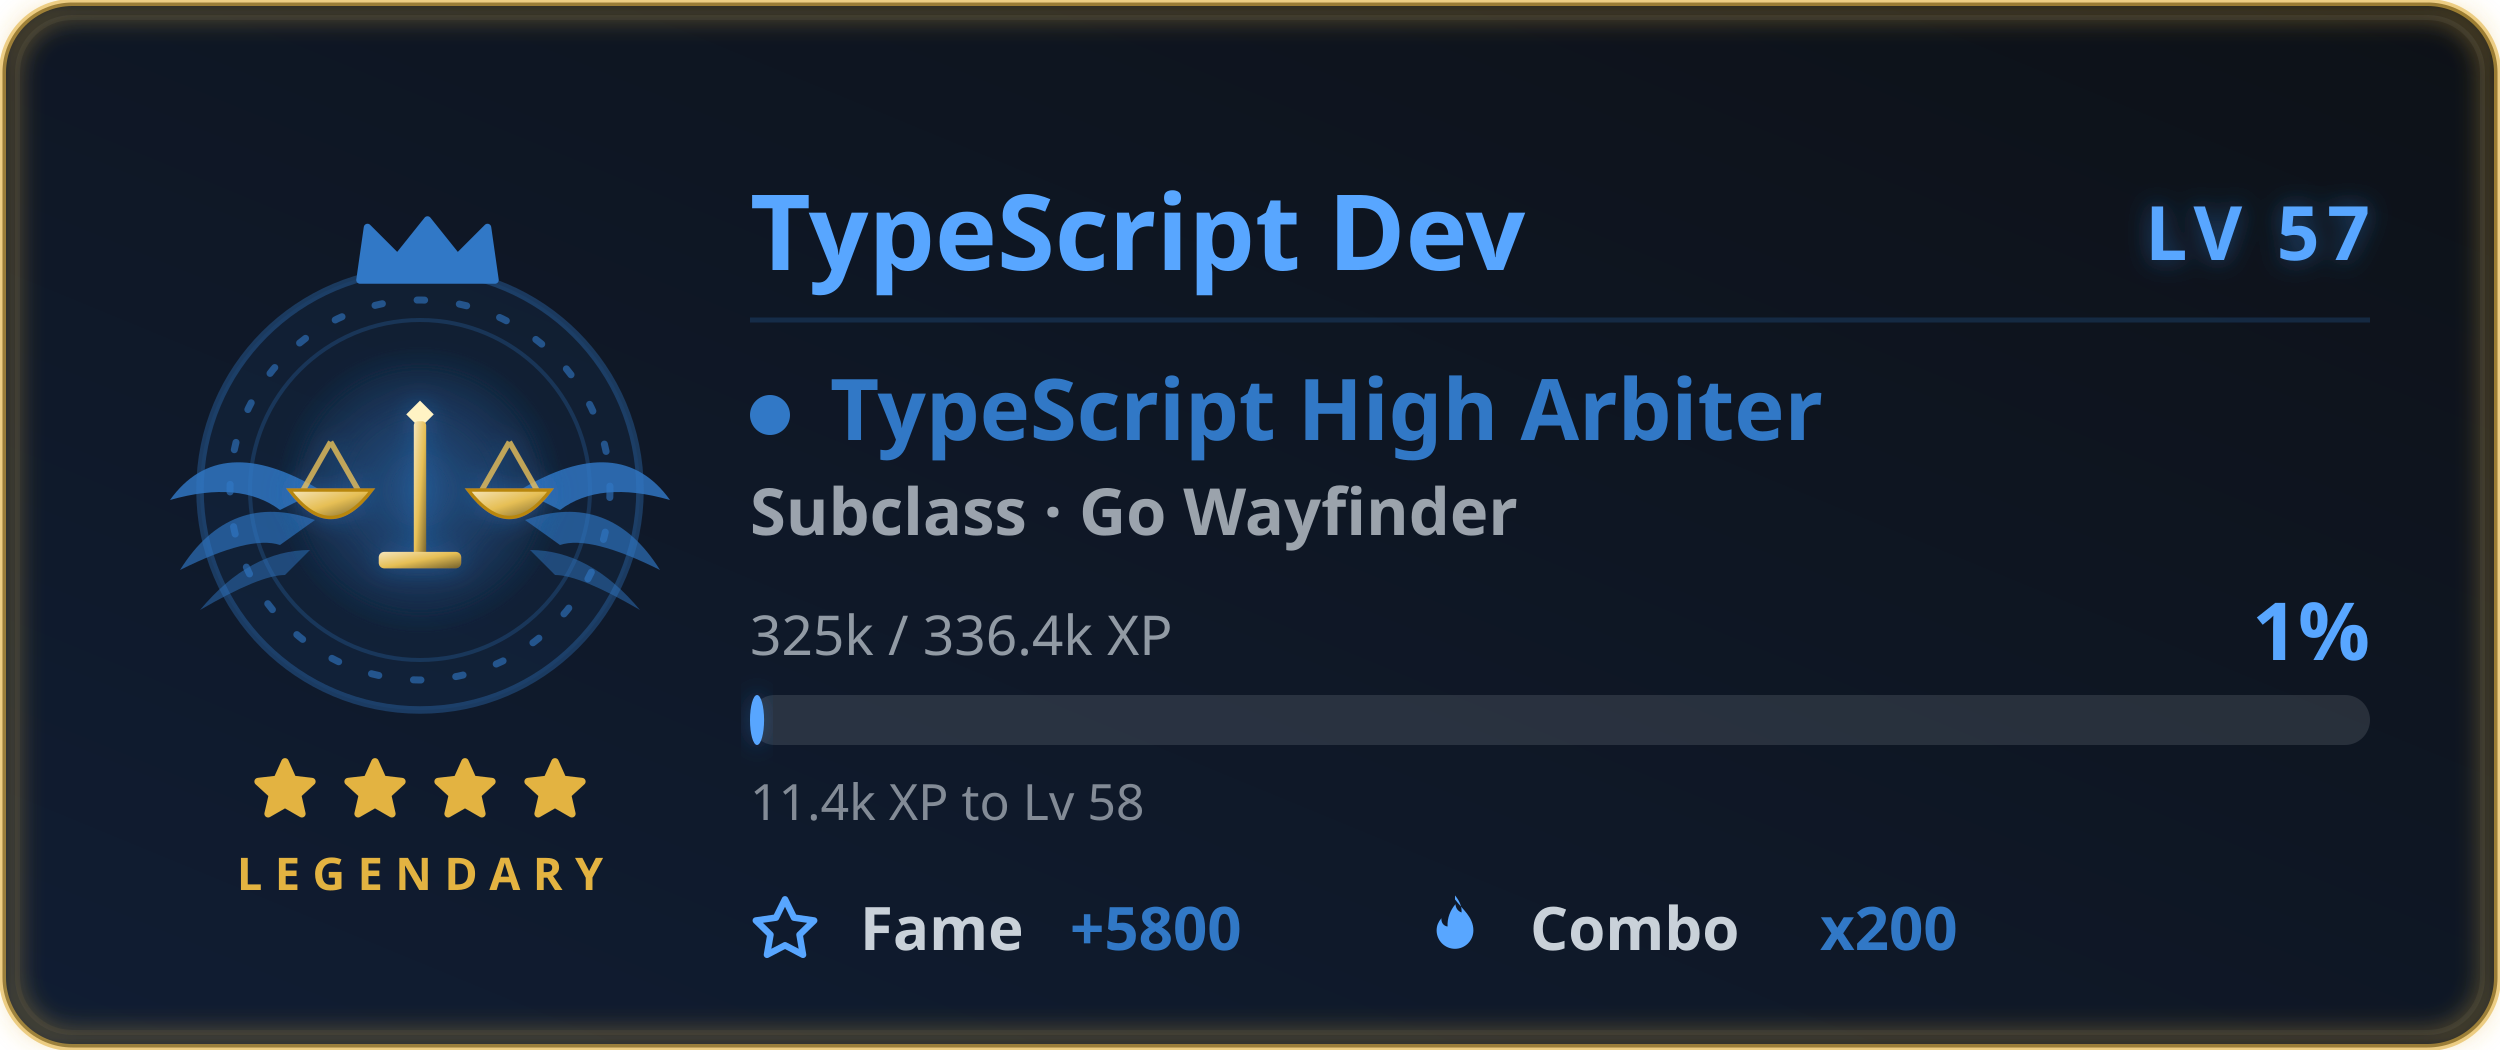
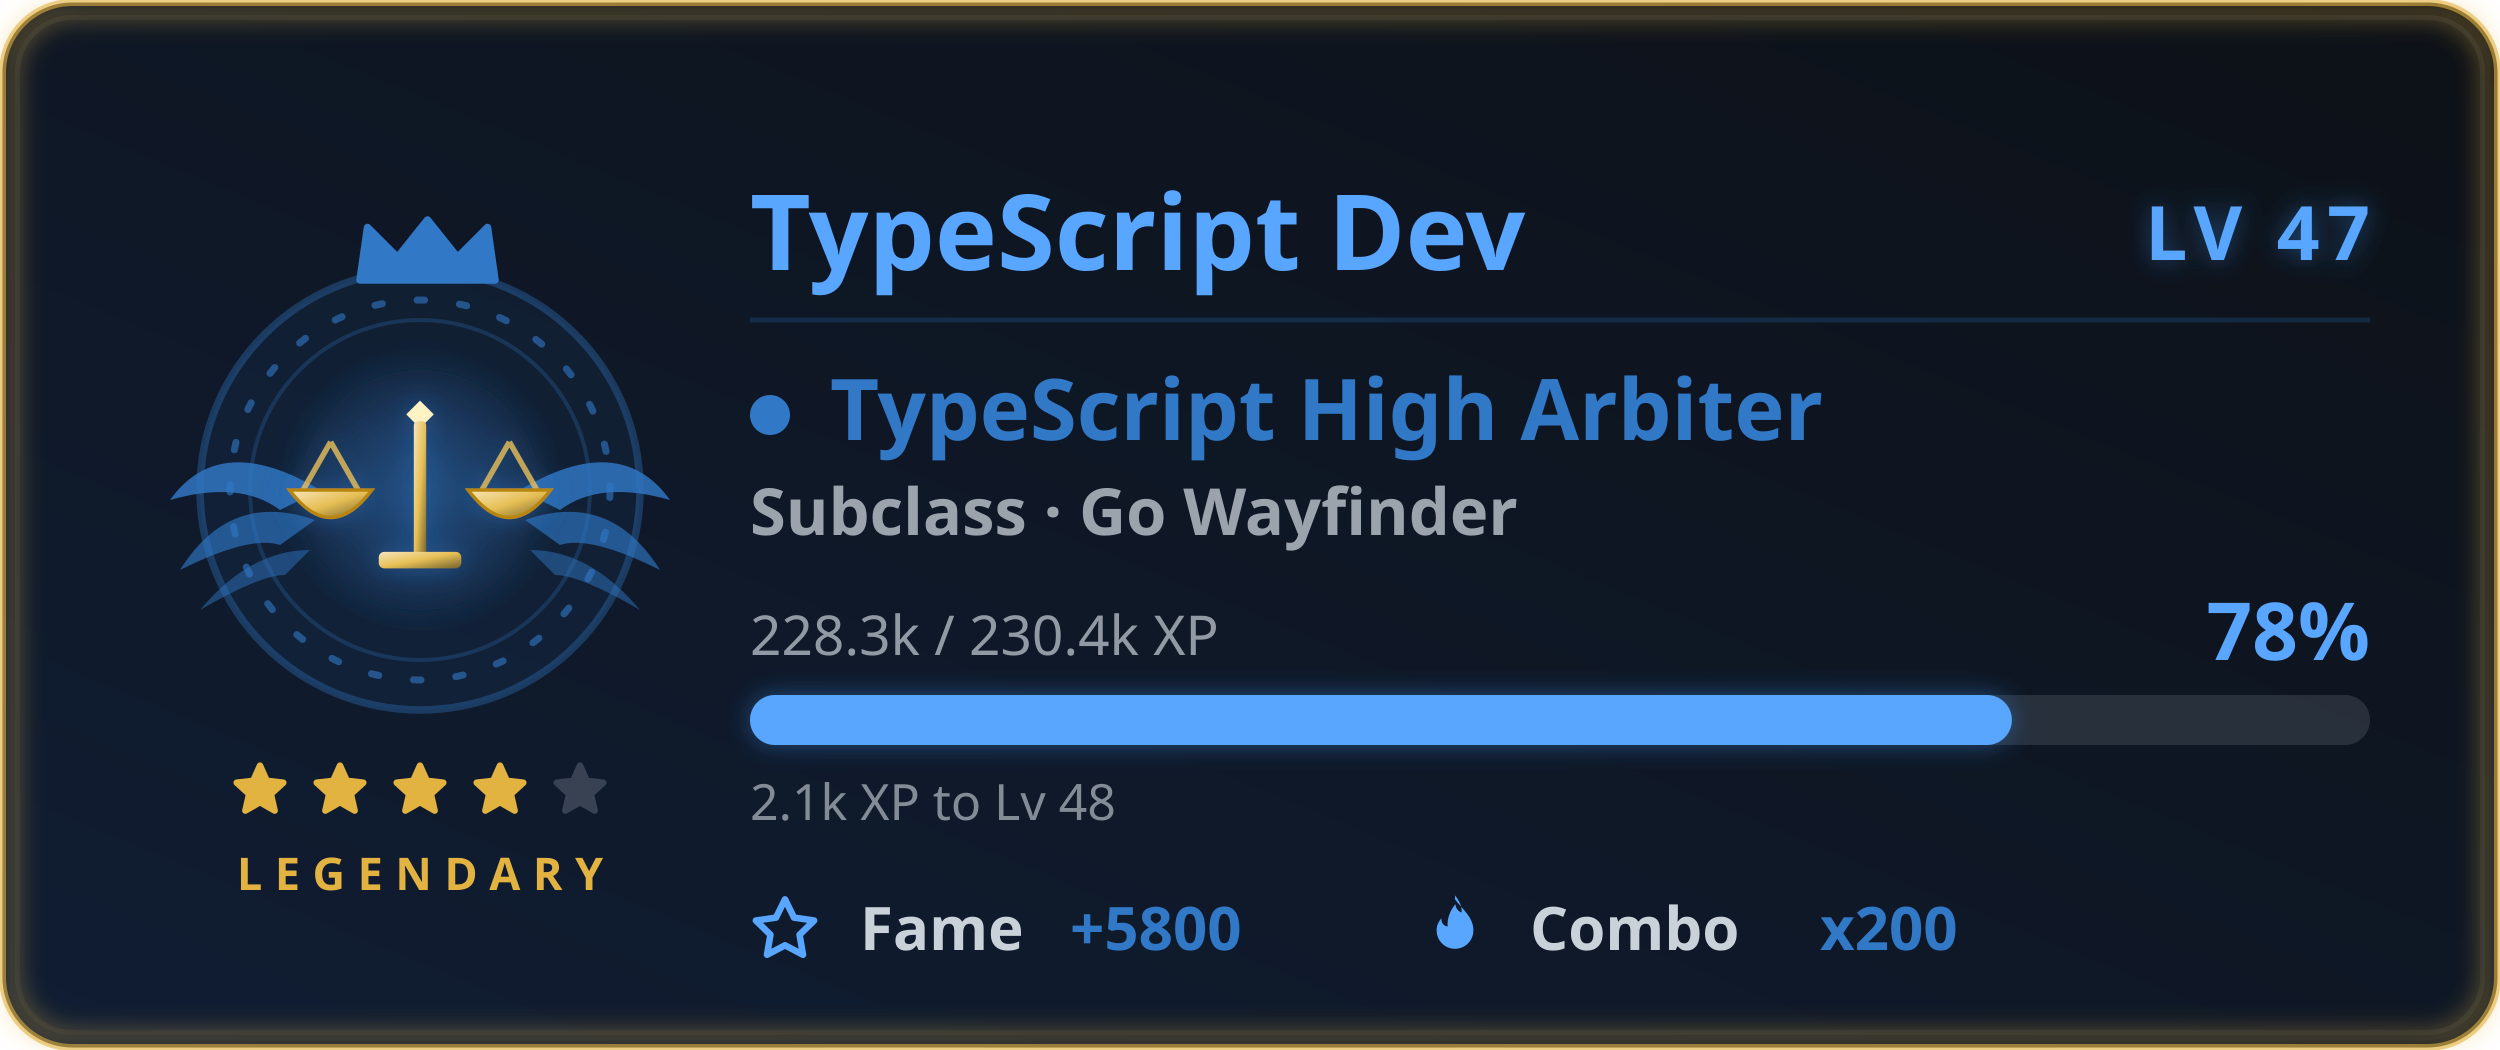
<svg xmlns="http://www.w3.org/2000/svg" width="500" height="210" viewBox="0 0 500 210" role="img" aria-labelledby="card-title-a11y card-desc-a11y">
  <style>
text { font-family: 'Segoe UI', Ubuntu, 'Helvetica Neue', sans-serif; }
.title { font-size: 18px; font-weight: 600; fill: #58a6ff; }
.title-icon { fill: #58a6ff; }
.icon { fill: #58a6ff; }


.gl-name { font-size: 21px; font-weight: 700; fill: #58a6ff; }
.gl-lvl { font-size: 15px; font-weight: 800; letter-spacing: 1.5px; fill: #58a6ff; }
.gl-class { font-size: 17px; font-weight: 700; fill: #3178c6; }
.gl-sub { font-size: 13px; font-weight: 600; fill: #c9d1d9; opacity: 0.75; }
.gl-meta { font-size: 11px; fill: #c9d1d9; opacity: 0.7; }
.gl-pct { font-size: 16px; font-weight: 800; fill: #58a6ff; }
.gl-chip-label { font-size: 12px; font-weight: 600; fill: #c9d1d9; }
.gl-chip-value { font-size: 12px; font-weight: 800; fill: #3178c6; }
.gl-hint { font-size: 10px; fill: #c9d1d9; opacity: 0.62; }
.gl-rarity { font-size: 9px; font-weight: 700; letter-spacing: 2.5px; fill: #e3b341; }

</style>
  <defs>
    <linearGradient id="card-bg" x1="0" y1="0" x2="1" y2="1" gradientTransform="rotate(90, 0.5, 0.5)">
      <stop offset="0.0%" stop-color="#0d1117" />
      <stop offset="100.0%" stop-color="#101d33" />
    </linearGradient>
    <filter id="card-glow" x="-50%" y="-50%" width="200%" height="200%">
      <feGaussianBlur in="SourceGraphic" stdDeviation="3" result="blur" />
      <feFlood flood-color="#58a6ff" flood-opacity="0.55" result="tint" />
      <feComposite in="tint" in2="blur" operator="in" result="softGlow" />
      <feMerge>
        <feMergeNode in="softGlow" />
        <feMergeNode in="SourceGraphic" />
      </feMerge>
    </filter>
    <filter id="gl-glow" x="-60%" y="-60%" width="220%" height="220%">
      <feGaussianBlur in="SourceGraphic" stdDeviation="2.4" result="b" />
      <feFlood flood-color="#3178c6" flood-opacity="0.55" result="t" />
      <feComposite in="t" in2="b" operator="in" result="g" />
      <feMerge>
        <feMergeNode in="g" />
        <feMergeNode in="SourceGraphic" />
      </feMerge>
    </filter>
    <filter id="gl-rarity" x="-20%" y="-20%" width="140%" height="140%">
      <feGaussianBlur stdDeviation="2.4" />
    </filter>
  </defs>
  <rect x="0.5" y="0.5" width="499" height="209" rx="14" fill="url(#card-bg)" stroke="#e3b341" stroke-width="1.4" stroke-opacity="0.6" />
  <rect x="3.5" y="3.5" width="493" height="203" rx="11" fill="none" stroke="#30363d" stroke-opacity="0.4" />
  <rect x="2" y="2" width="496" height="206" rx="13" fill="none" stroke="#e3b341" stroke-width="3.5" stroke-opacity="0.4" filter="url(#gl-rarity)" />
  <g class="fade">
    <g class="">
      <g class="flourish">
        <g transform="translate(84,0)">
          <g transform="translate(0,98)" fill="#3178c6">
            <path d="M20 0 Q 40 -12 50 2 Q 36 -2 28 4 Z" opacity="0.82" />
            <path d="M21 6 Q 38 0 48 16 Q 34 9 28 11 Z" opacity="0.64" />
            <path d="M22 12 Q 34 12 44 24 Q 32 17 27 17 Z" opacity="0.48" />
          </g>
        </g>
        <g transform="translate(84,0) scale(-1,1)">
          <g transform="translate(0,98)" fill="#3178c6">
            <path d="M20 0 Q 40 -12 50 2 Q 36 -2 28 4 Z" opacity="0.82" />
            <path d="M21 6 Q 38 0 48 16 Q 34 9 28 11 Z" opacity="0.64" />
            <path d="M22 12 Q 34 12 44 24 Q 32 17 27 17 Z" opacity="0.48" />
          </g>
        </g>
      </g>
      <circle cx="84" cy="98" r="44" fill="#3178c6" fill-opacity="0.08" stroke="#3178c6" stroke-opacity="0.35" stroke-width="1.5" />
      <g class="">
        <circle cx="84" cy="98" r="38" fill="none" stroke="#3178c6" stroke-opacity="0.6" stroke-width="1.4" stroke-dasharray="1.5 7" stroke-linecap="round" />
        <circle cx="84" cy="98" r="34" fill="none" stroke="#3178c6" stroke-opacity="0.25" stroke-width="0.8" />
      </g>
      <g class="" filter="url(#gl-glow)">
        <svg class="" x="51" y="65" width="66" height="66" viewBox="0 0 48 48" aria-hidden="true">
          <defs>
            <radialGradient id="tsHalo" cx="0.5" cy="0.5" r="0.5">
              <stop offset="0" stop-color="#3178c6" stop-opacity="0.42" />
              <stop offset="1" stop-color="#3178c6" stop-opacity="0" />
            </radialGradient>
            <linearGradient id="tsMetal" x1="0" y1="0" x2="1" y2="1">
              <stop offset="0" stop-color="#f5e5bb" />
              <stop offset="0.5" stop-color="#e6bf55" />
              <stop offset="1" stop-color="#73602b" />
            </linearGradient>
          </defs>
          <circle cx="24" cy="24" r="21" fill="url(#tsHalo)" />
          <path d="M24 11 l2 2 l-2 2 l-2 -2 Z" fill="#fff3c4" />
          <rect x="23.1" y="14" width="1.8" height="21" rx="0.6" fill="url(#tsMetal)" />
          <rect x="18" y="33" width="12" height="2.4" rx="0.8" fill="url(#tsMetal)" />
          <path d="M9 17 H39" stroke="url(#tsMetal)" stroke-width="2.2" stroke-linecap="round" />
          <g stroke="#e6bf55" stroke-width="0.8" stroke-opacity="0.8">
            <path d="M11 17 L7 24 M11 17 L15 24 M37 17 L33 24 M37 17 L41 24" />
          </g>
          <g transform="translate(5 24)">
            <path d="M0 0 Q6 8 12 0 Z" fill="url(#tsMetal)" stroke="#b8860b" stroke-width="0.5" />
          </g>
          <g transform="translate(31 24)">
            <path d="M0 0 Q6 8 12 0 Z" fill="url(#tsMetal)" stroke="#b8860b" stroke-width="0.5" />
          </g>
        </svg>
      </g>
      <g transform="translate(69, 42.5) scale(1.5)">
        <path d="M2 9 L3 2 L7 6 L11 1 L15 6 L19 2 L20 9 Z" fill="#3178c6" stroke="#3178c6" stroke-width="1" stroke-linejoin="round" />
      </g>
    </g>
    <g>
-       <g class="" transform="translate(49.5, 150.5) scale(0.625)" fill="#e3b341" stroke="#e3b341" stroke-width="2.4" stroke-linejoin="round" stroke-linecap="round" opacity="1">
+       <g class="" transform="translate(45.5, 151.5) scale(0.5416667)" fill="#e3b341" stroke="#e3b341" stroke-width="2.4" stroke-linejoin="round" stroke-linecap="round" opacity="1">
        <path d="M12 3 L14.5 8.6 L20.6 9.3 L16 13.5 L17.4 19.6 L12 16.5 L6.6 19.6 L8 13.5 L3.4 9.3 L9.5 8.6 Z" />
      </g>
-       <g class="" transform="translate(67.5, 150.5) scale(0.625)" fill="#e3b341" stroke="#e3b341" stroke-width="2.4" stroke-linejoin="round" stroke-linecap="round" opacity="1">
+       <g class="" transform="translate(61.5, 151.5) scale(0.5416667)" fill="#e3b341" stroke="#e3b341" stroke-width="2.4" stroke-linejoin="round" stroke-linecap="round" opacity="1">
        <path d="M12 3 L14.5 8.6 L20.6 9.3 L16 13.5 L17.4 19.6 L12 16.5 L6.6 19.6 L8 13.5 L3.4 9.3 L9.5 8.6 Z" />
      </g>
-       <g class="" transform="translate(85.5, 150.5) scale(0.625)" fill="#e3b341" stroke="#e3b341" stroke-width="2.4" stroke-linejoin="round" stroke-linecap="round" opacity="1">
+       <g class="" transform="translate(77.5, 151.5) scale(0.5416667)" fill="#e3b341" stroke="#e3b341" stroke-width="2.4" stroke-linejoin="round" stroke-linecap="round" opacity="1">
        <path d="M12 3 L14.5 8.6 L20.6 9.3 L16 13.5 L17.4 19.6 L12 16.5 L6.6 19.6 L8 13.5 L3.4 9.3 L9.5 8.6 Z" />
      </g>
-       <g class="" transform="translate(103.5, 150.5) scale(0.625)" fill="#e3b341" stroke="#e3b341" stroke-width="2.4" stroke-linejoin="round" stroke-linecap="round" opacity="1">
+       <g class="" transform="translate(93.5, 151.5) scale(0.5416667)" fill="#e3b341" stroke="#e3b341" stroke-width="2.4" stroke-linejoin="round" stroke-linecap="round" opacity="1">
+         <path d="M12 3 L14.5 8.6 L20.6 9.3 L16 13.5 L17.4 19.6 L12 16.5 L6.6 19.6 L8 13.5 L3.4 9.3 L9.5 8.6 Z" />
+       </g>
+       <g class="" transform="translate(109.5, 151.5) scale(0.5416667)" fill="#c9d1d9" stroke="#c9d1d9" stroke-width="2.4" stroke-linejoin="round" stroke-linecap="round" opacity="0.22">
        <path d="M12 3 L14.5 8.6 L20.6 9.3 L16 13.5 L17.4 19.6 L12 16.5 L6.6 19.6 L8 13.5 L3.4 9.3 L9.5 8.6 Z" />
      </g>
    </g>
    <text class="gl-rarity" x="84" y="178" text-anchor="middle">LEGENDARY</text>
  </g>
  <g class="fade" style="animation-delay:.15s">
    <text class="gl-name" x="150" y="54">TypeScript Dev</text>
-     <text class="gl-lvl glow-pulse" x="474" y="52" text-anchor="end" filter="url(#gl-glow)">LV 57</text>
+     <text class="gl-lvl glow-pulse" x="474" y="52" text-anchor="end" filter="url(#gl-glow)">LV 47</text>
    <line x1="150" y1="64" x2="474" y2="64" stroke="#3178c6" stroke-opacity="0.22" stroke-width="1" />
    <circle cx="154" cy="83" r="4" fill="#3178c6" />
    <text class="gl-class" x="166" y="88">TypeScript High Arbiter</text>
    <text class="gl-sub" x="150" y="107">Subclass · Go Wayfinder</text>
-     <text class="gl-meta" x="150" y="131">325k / 336.4k XP</text>
-     <text class="gl-pct " x="474" y="132" text-anchor="end">1%</text>
+     <text class="gl-meta" x="150" y="131">228.3k / 230.4k XP</text>
+     <text class="gl-pct " x="474" y="132" text-anchor="end">78%</text>
    <rect x="150" y="139" width="324" height="10" rx="5" fill="#c9d1d9" fill-opacity="0.14" />
-     <rect class="xp-fill " x="150" y="139" width="2.817" height="10" rx="5" fill="#58a6ff" filter="url(#gl-glow)" />
-     <text class="gl-hint" x="150" y="164">11.4k XP to Lv 58</text>
+     <rect class="xp-fill " x="150" y="139" width="252.379" height="10" rx="5" fill="#58a6ff" filter="url(#gl-glow)" />
+     <text class="gl-hint" x="150" y="164">2.1k XP to Lv 48</text>
    <g transform="translate(150, 190)">
      <svg class="icon" x="0" y="-11" width="14" height="14" viewBox="0 0 16 16" aria-hidden="true">
        <path fill-rule="evenodd" d="M8 .25a.75.75 0 0 1 .673.418l1.882 3.815 4.21.612a.75.75 0 0 1 .416 1.279l-3.046 2.97.719 4.192a.75.75 0 0 1-1.088.791L8 12.347l-3.766 1.98a.75.75 0 0 1-1.088-.79l.72-4.194L.818 6.374a.75.75 0 0 1 .416-1.28l4.21-.611L7.327.668A.75.75 0 0 1 8 .25zm0 2.445L6.615 5.5a.75.75 0 0 1-.564.41l-3.097.45 2.24 2.184a.75.75 0 0 1 .216.664l-.528 3.084 2.769-1.456a.75.75 0 0 1 .698 0l2.77 1.456-.53-3.084a.75.75 0 0 1 .216-.664l2.24-2.183-3.096-.45a.75.75 0 0 1-.564-.41L8 2.694v.001z" />
      </svg>
      <text class="gl-chip-label" x="22" y="0">Fame</text>
      <text class="gl-chip-value" x="64" y="0">+5800</text>
    </g>
    <g transform="translate(284, 190)">
      <svg class="icon" x="0" y="-11" width="14" height="14" viewBox="0 0 16 16" aria-hidden="true">
        <path fill-rule="evenodd" d="M8 1c1.7 2.3 4.2 4 4.2 7.1a4.2 4.2 0 0 1-8.4 0c0-1.1.4-2 1.1-2.8-.1 1 .5 1.8 1.4 1.9-.1-1.9.6-3.7 1.8-5.1.1 1 .6 1.6 1.4 1.9.1-1.4-.5-2.7-1.5-3.9z" />
      </svg>
      <text class="gl-chip-label" x="22" y="0">Combo</text>
      <text class="gl-chip-value" x="80" y="0">x200</text>
    </g>
  </g>
</svg>
